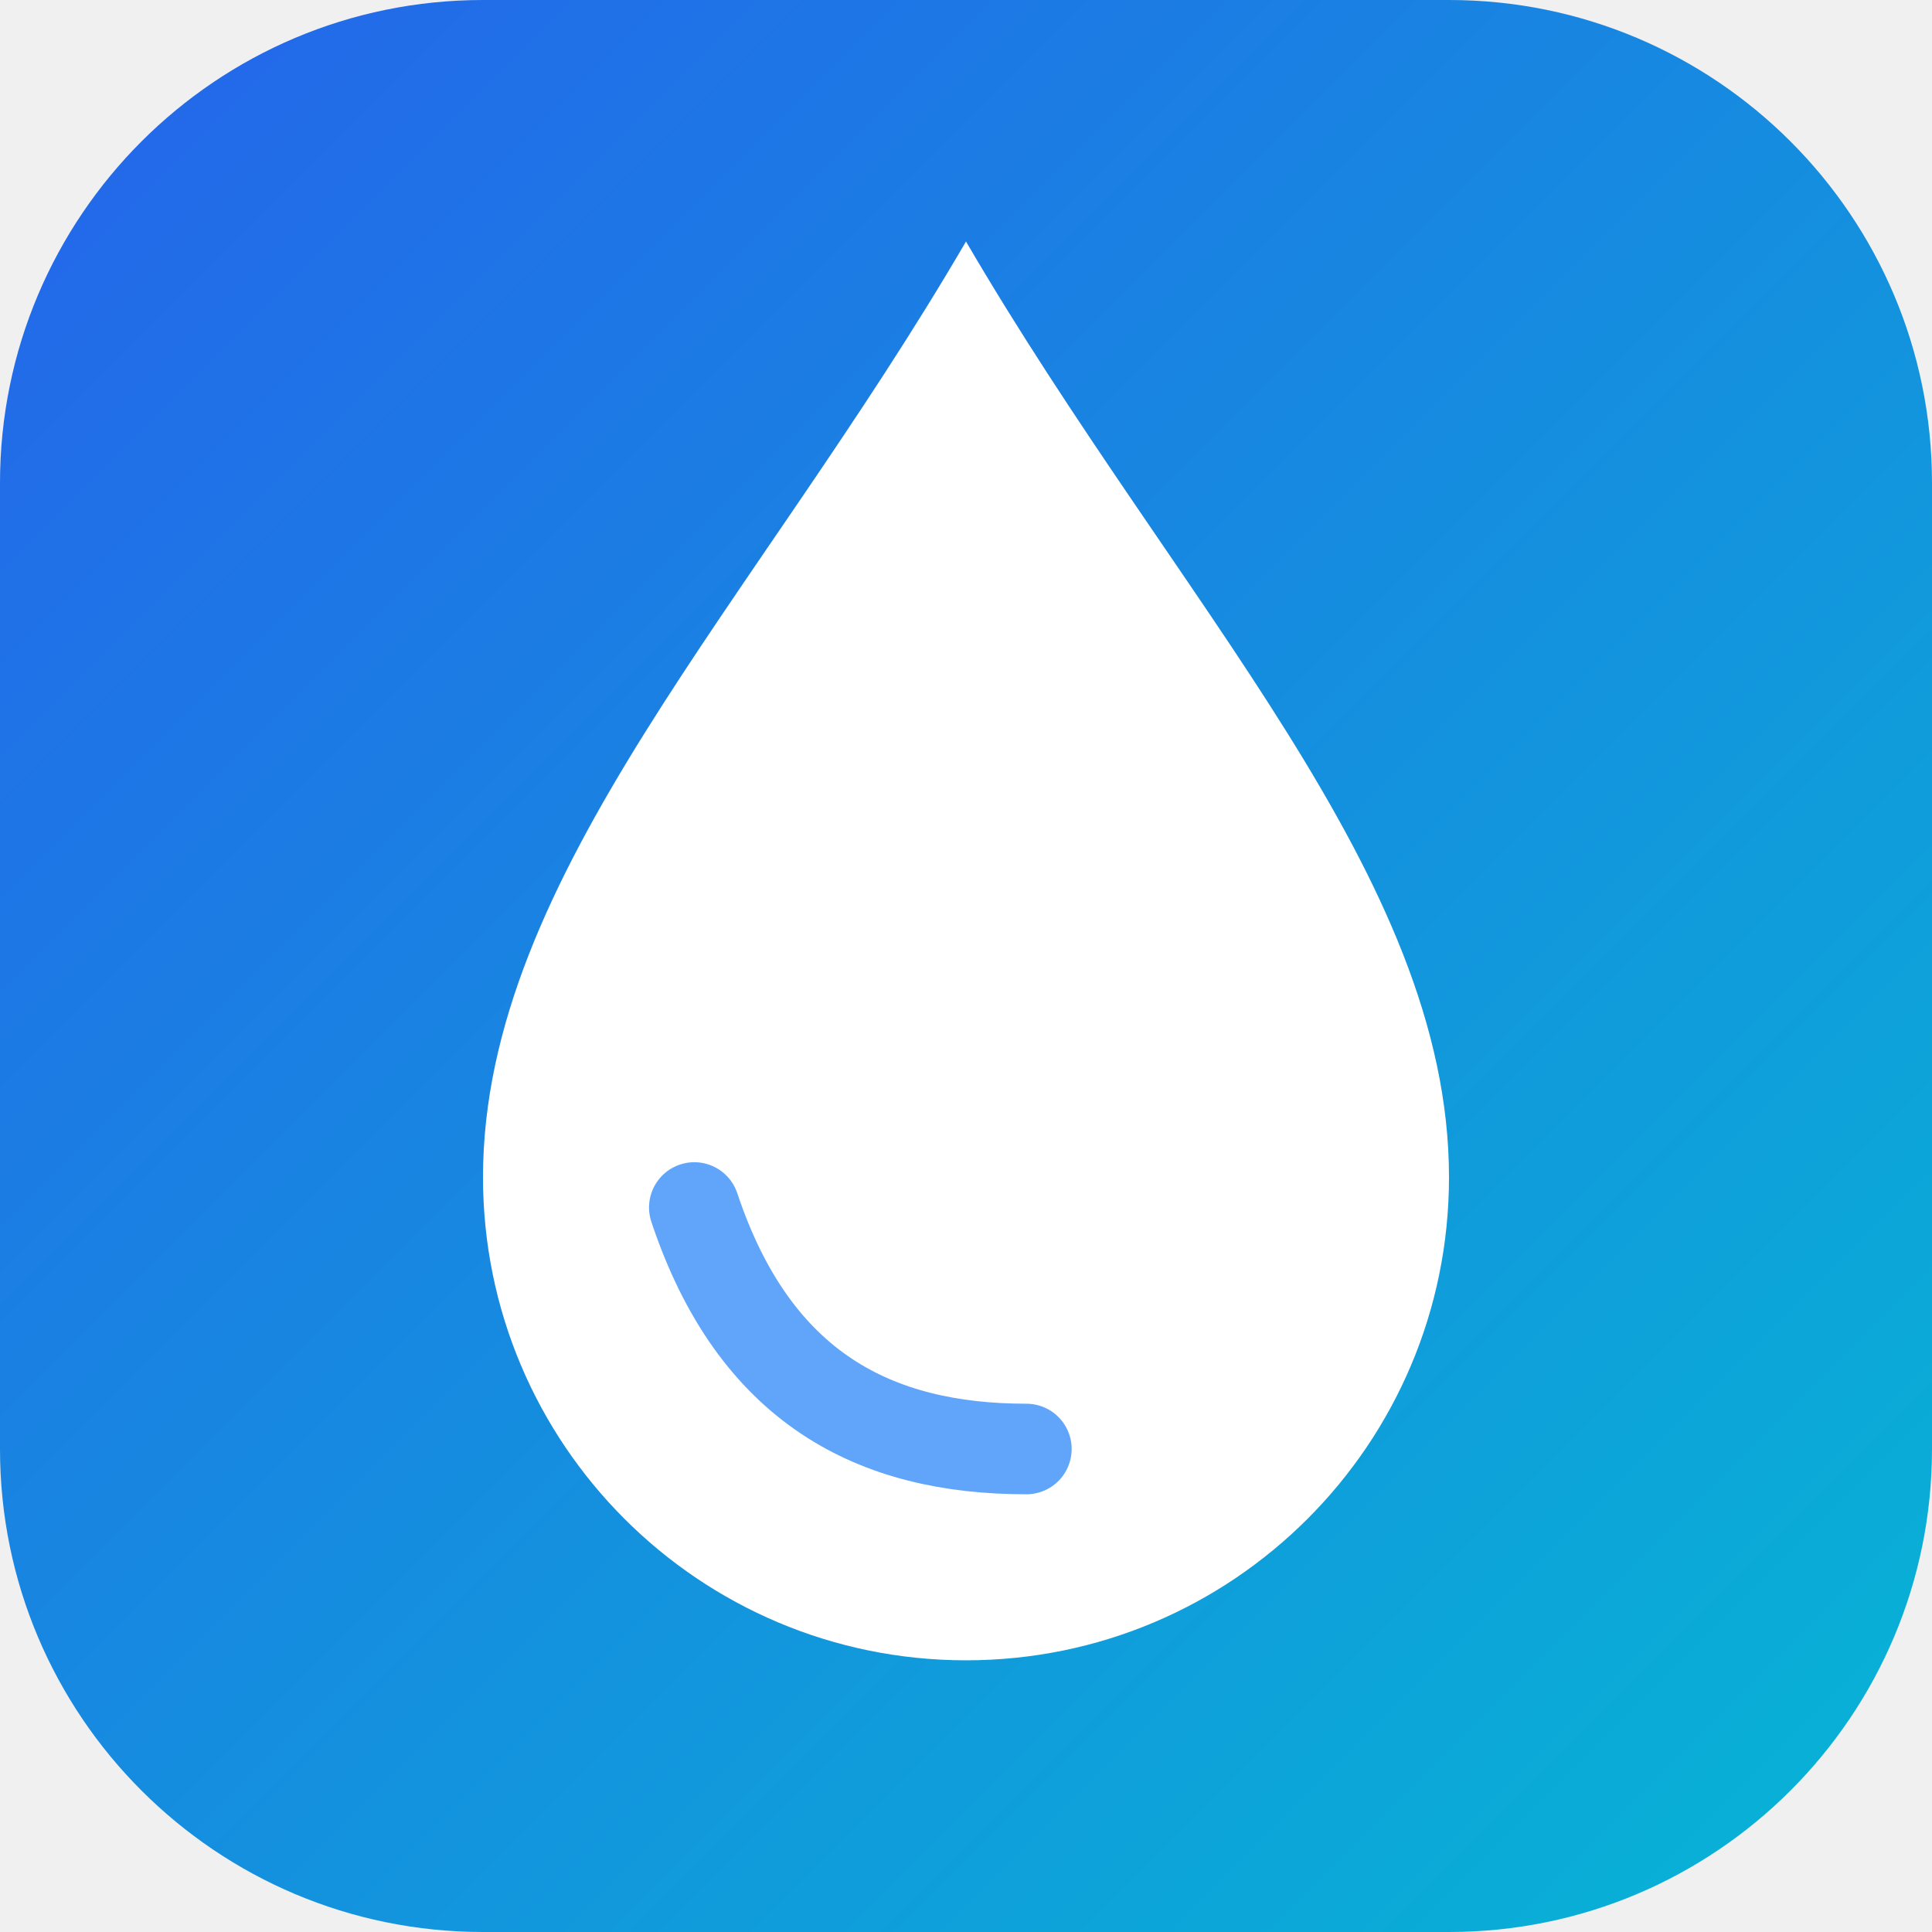
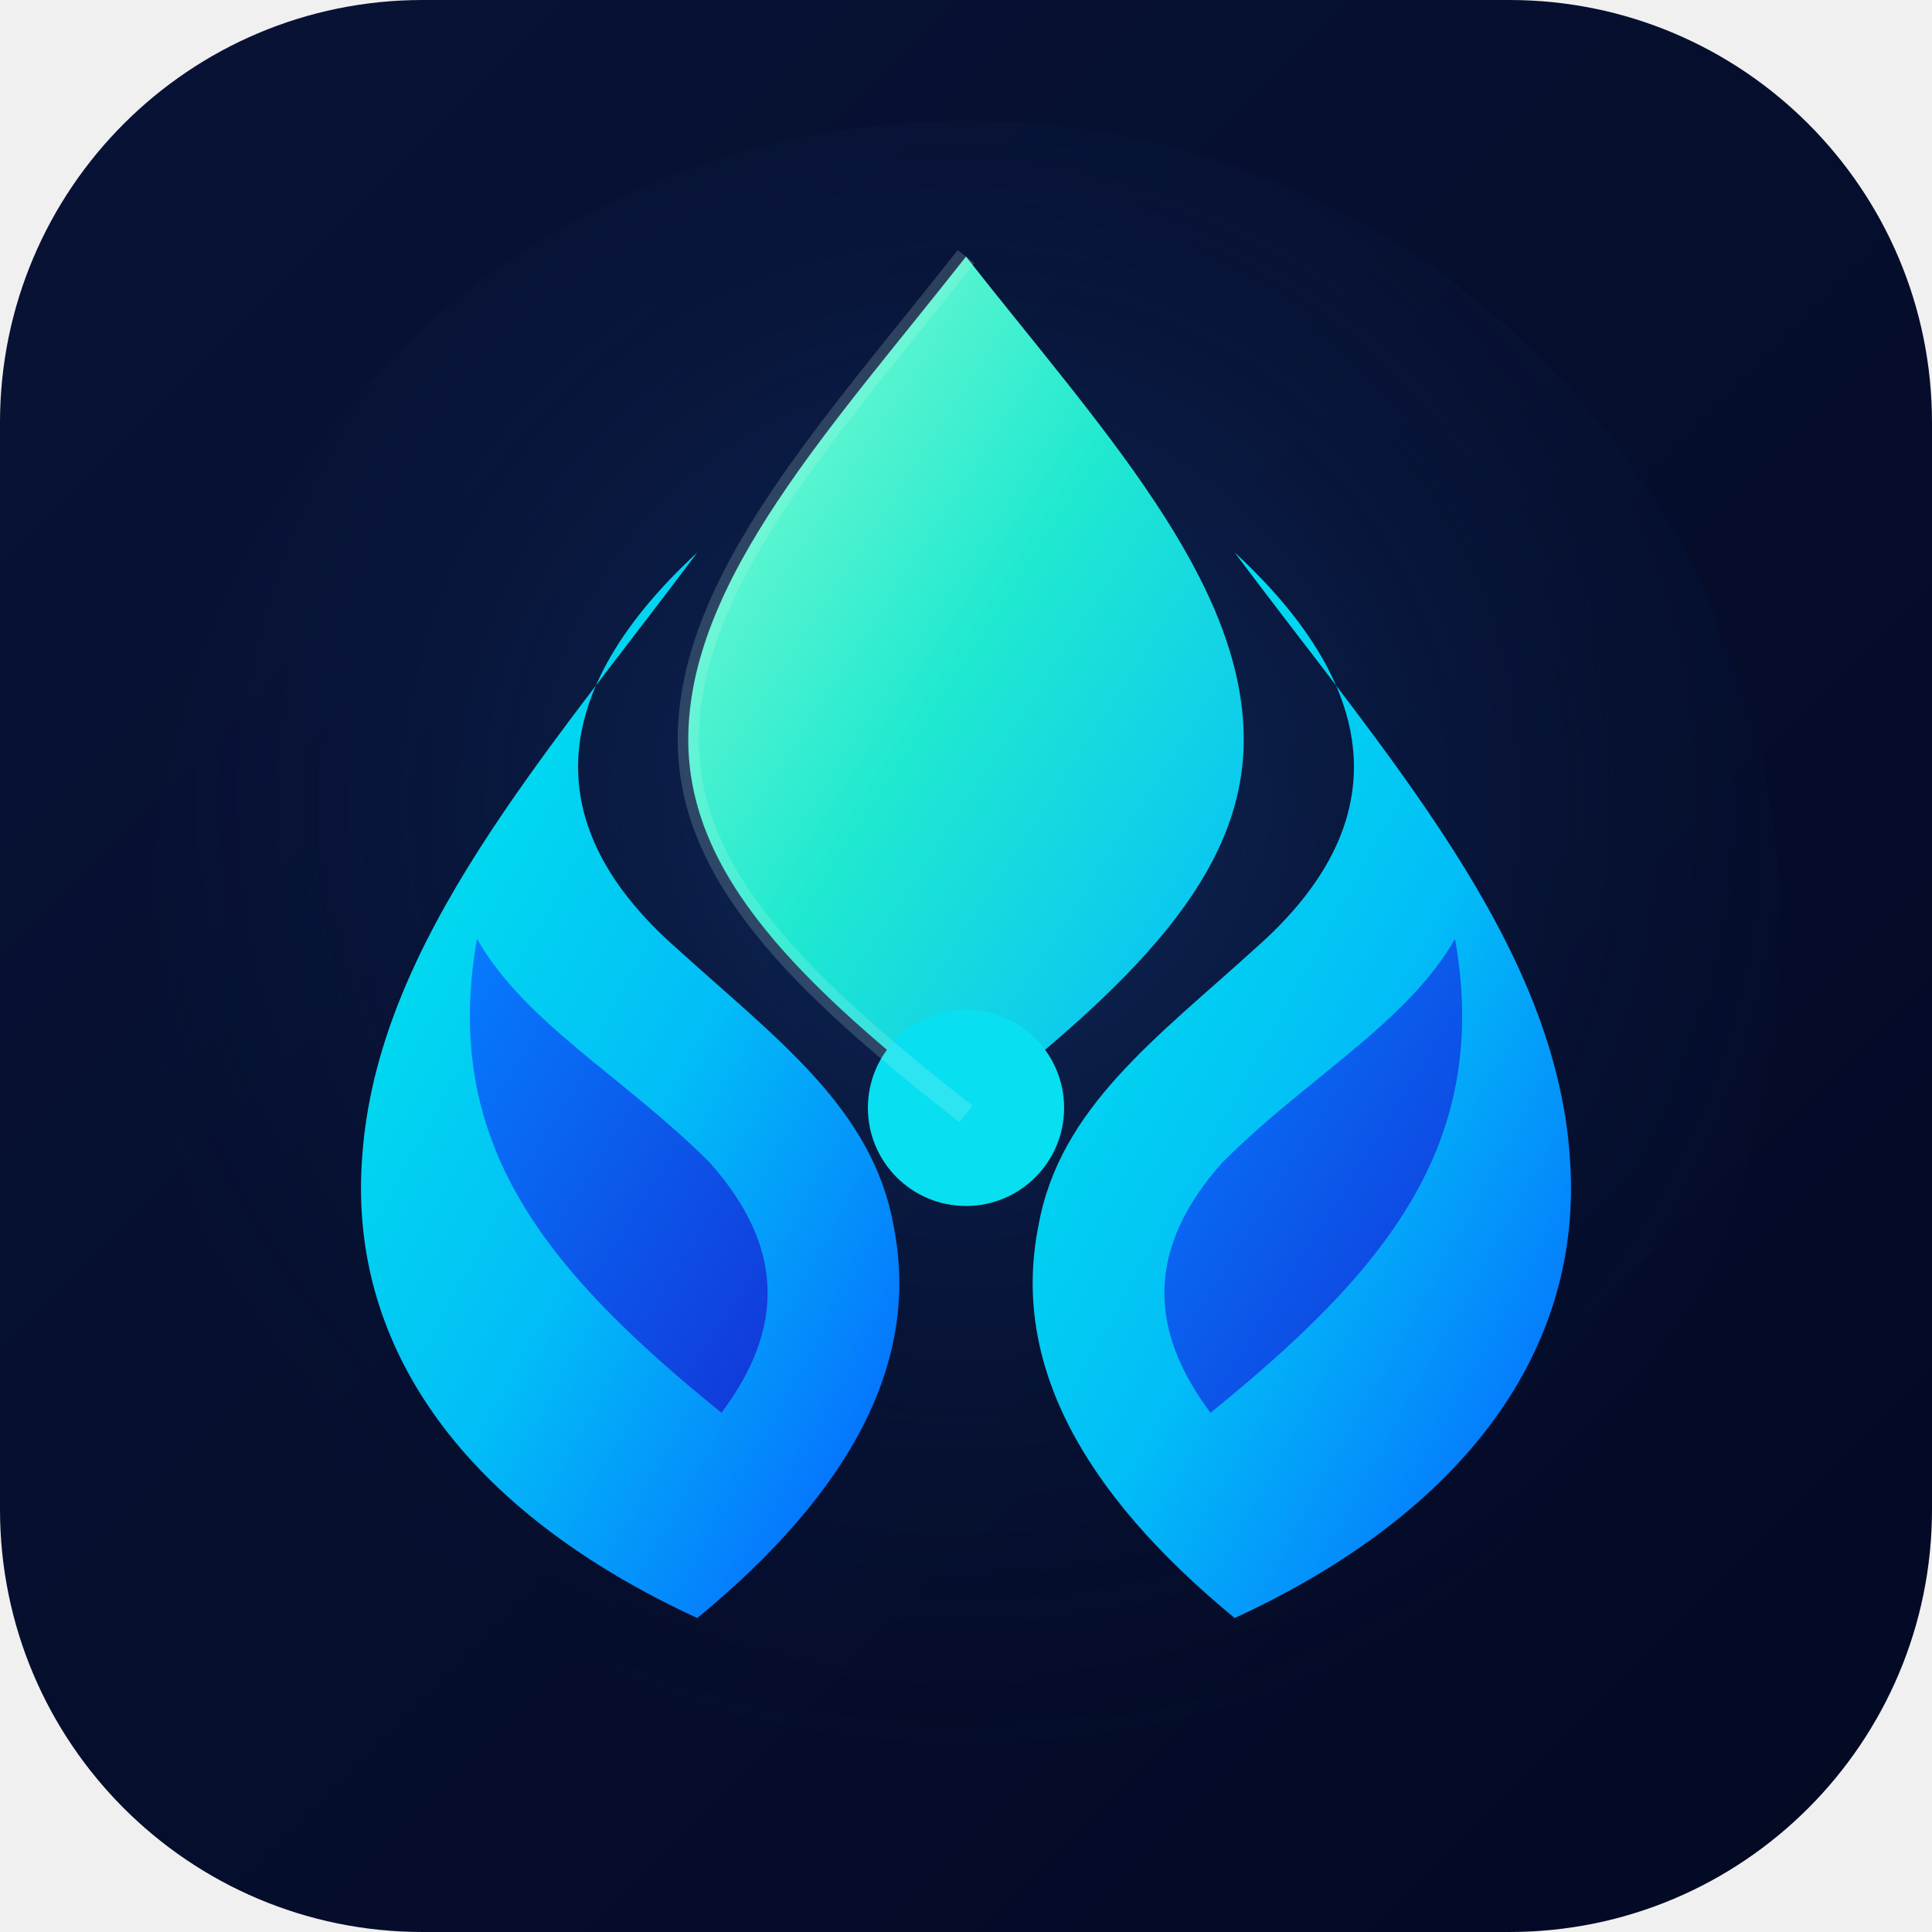
- <svg xmlns="http://www.w3.org/2000/svg" viewBox="0 0 64 64">
+ <svg xmlns="http://www.w3.org/2000/svg" width="64" height="64" viewBox="0 0 64 64">
  <defs>
-     <linearGradient id="g" x1="0" y1="0" x2="1" y2="1">
-       <stop stop-color="#2563eb" />
-       <stop offset="1" stop-color="#06b6d4" />
+     <linearGradient id="back" x1="0" y1="0" x2="1" y2="1">
+       <stop offset="0" stop-color="#081337" />
+       <stop offset="1" stop-color="#030923" />
    </linearGradient>
+     <linearGradient id="mint" x1="0" y1="0" x2="1" y2="1">
+       <stop offset="0" stop-color="#8DFFD0" />
+       <stop offset=".48" stop-color="#20E9D0" />
+       <stop offset="1" stop-color="#00B8FF" />
+     </linearGradient>
+     <linearGradient id="aqua" x1="0" y1="0" x2=".92" y2="1">
+       <stop offset="0" stop-color="#00F0E9" />
+       <stop offset=".56" stop-color="#02BDF7" />
+       <stop offset="1" stop-color="#0665FF" />
+     </linearGradient>
+     <linearGradient id="blue" x1="0" y1="0" x2="1" y2="1">
+       <stop offset="0" stop-color="#057CFF" />
+       <stop offset="1" stop-color="#1237D8" />
+     </linearGradient>
+     <radialGradient id="glow" cx=".5" cy=".42" r=".6">
+       <stop offset="0" stop-color="#153B78" stop-opacity=".65" />
+       <stop offset="1" stop-color="#061034" stop-opacity="0" />
+     </radialGradient>
  </defs>
-   <rect width="64" height="64" rx="16" fill="url(#g)" />
-   <path d="M32 8C25 20 16 29 16 39a16 16 0 0 0 32 0C48 29 39 20 32 8Z" fill="white" />
-   <path d="M23 40c2 6 6 8 11 8" fill="none" stroke="#60a5fa" stroke-width="3" stroke-linecap="round" />
+   <rect width="64" height="64" rx="14" fill="url(#back)" />
+   <circle cx="32" cy="31" r="27" fill="url(#glow)" />
+   <path d="M32 8.5C27.6 14.1 22.8 19.2 22.8 24.5c0 4.5 3.7 8.1 9.2 12.4 5.5-4.3 9.2-7.9 9.2-12.4 0-5.3-4.8-10.4-9.2-16Z" fill="url(#mint)" />
+   <path d="M23.1 18.3C18.1 25 12.5 31.2 12 38.3c-.5 6.4 3.5 11.8 11.1 15.3 5.1-4.2 7.4-8.5 6.5-13-.7-3.9-3.9-6.2-7.2-9.2-4.2-3.7-4.7-8.1.7-13.1Z" fill="url(#aqua)" />
+   <path d="M15.8 31.1c-1.2 6.8 2.3 11 8.1 15.7 2.1-2.8 2.1-5.5-.4-8.3-2.8-2.8-6.1-4.6-7.7-7.4Z" fill="url(#blue)" />
+   <path d="M40.9 18.3c5 6.7 10.6 12.9 11.1 20 .5 6.4-3.5 11.8-11.1 15.3-5.1-4.2-7.4-8.5-6.5-13 .7-3.9 3.9-6.2 7.2-9.2 4.2-3.7 4.7-8.1-.7-13.1Z" fill="url(#aqua)" />
+   <path d="M48.2 31.1c1.2 6.8-2.3 11-8.1 15.7-2.1-2.8-2.1-5.5.4-8.3 2.8-2.8 6.1-4.6 7.7-7.4Z" fill="url(#blue)" />
+   <circle cx="32" cy="36.7" r="3.25" fill="#08DFF1" />
+   <path d="M32 8.5c-4.4 5.6-9.2 10.7-9.2 16 0 4.5 3.7 8.1 9.2 12.4" fill="none" stroke="#D1FFF1" stroke-opacity=".18" stroke-width=".7" />
</svg>
